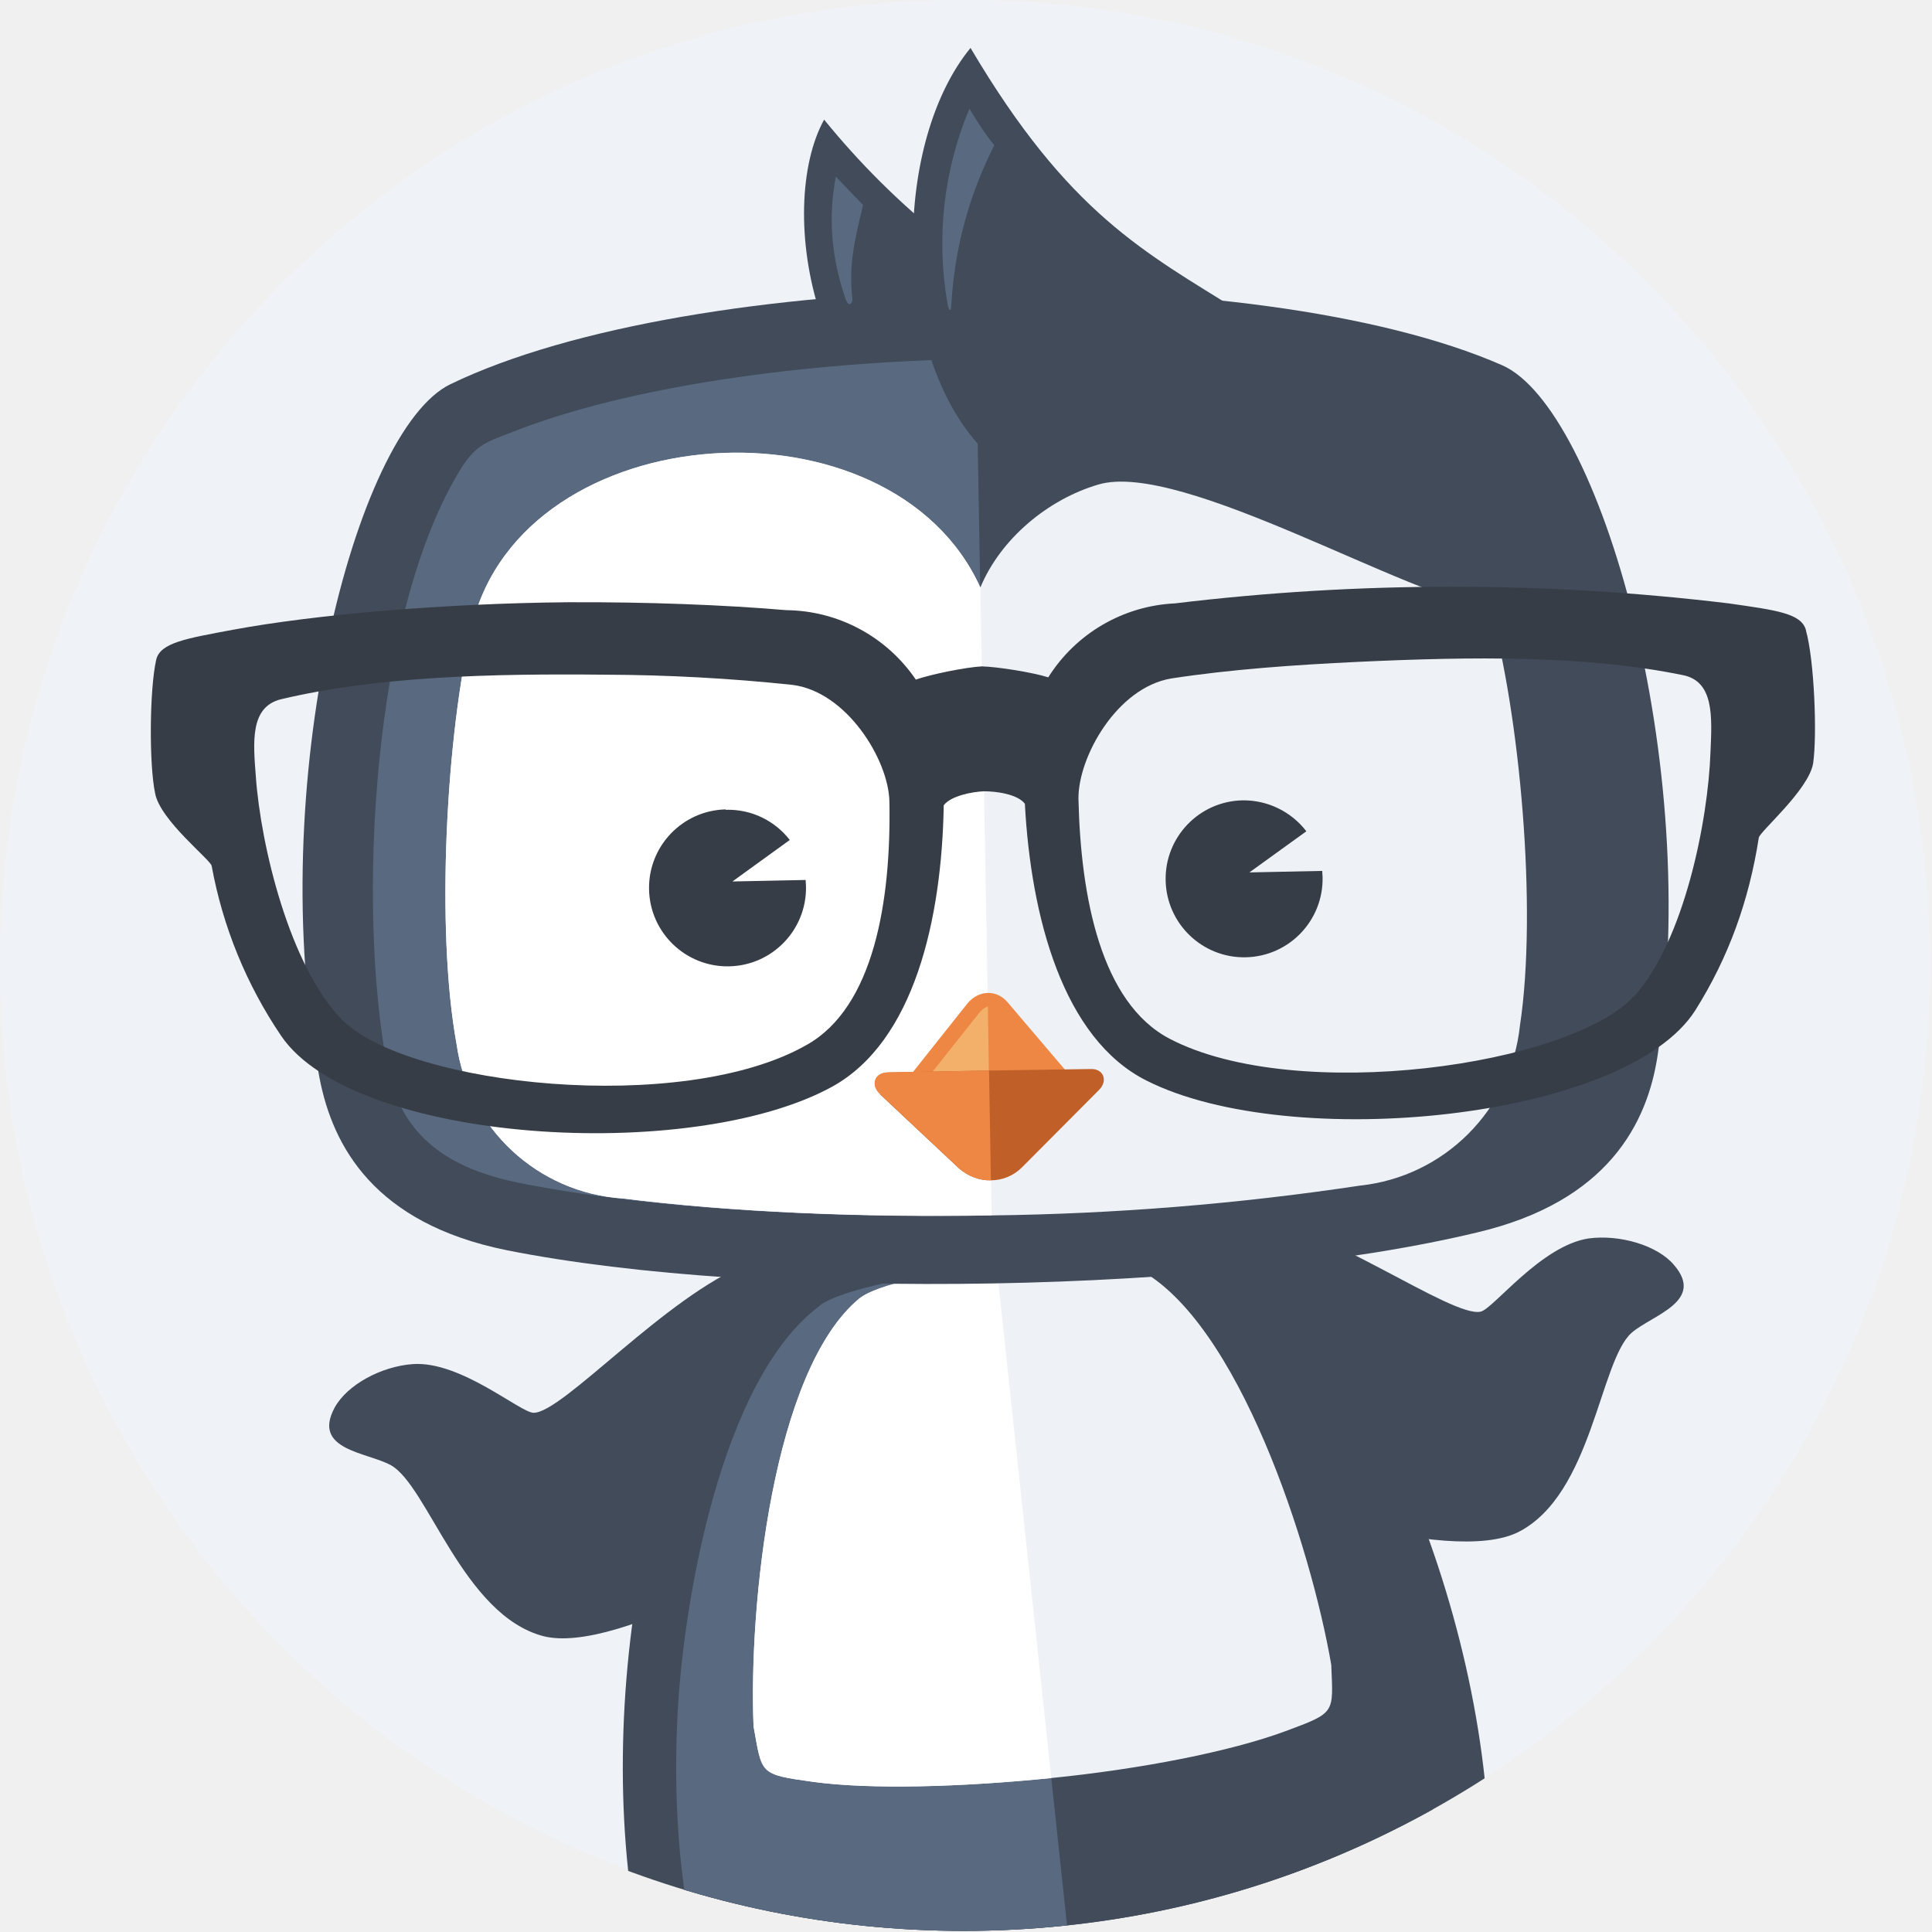
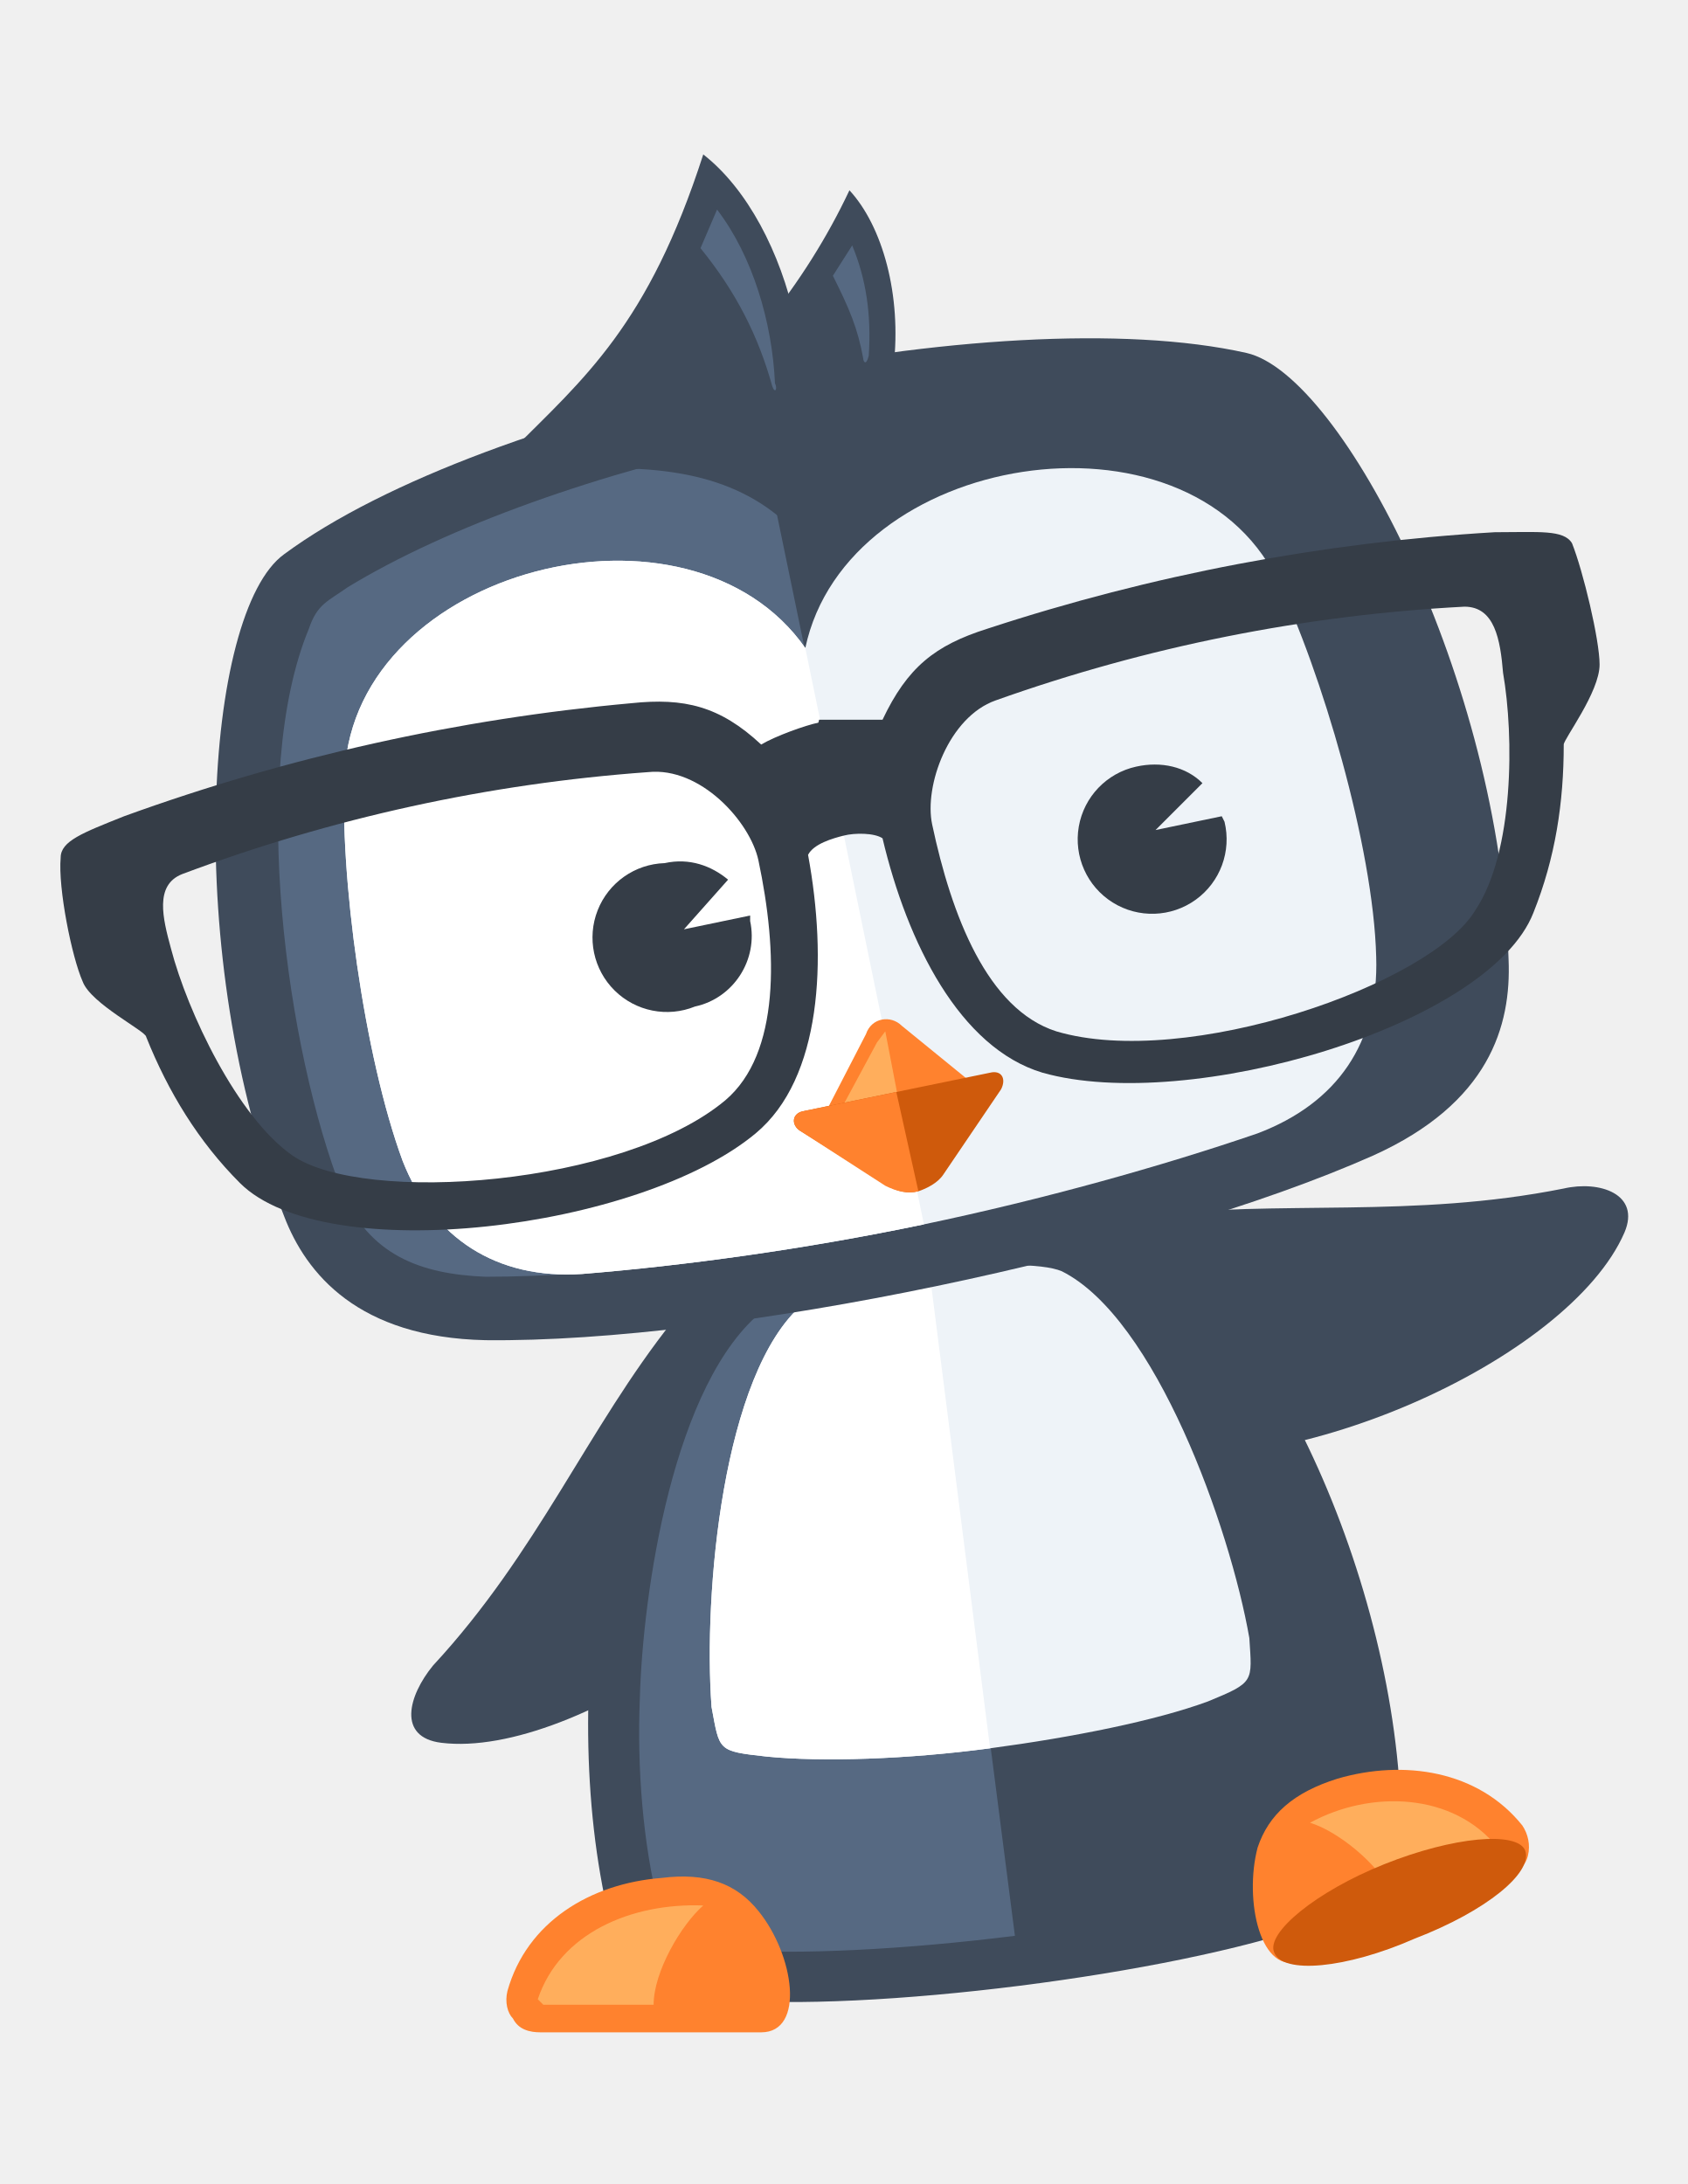
- <svg xmlns="http://www.w3.org/2000/svg" xmlns:xlink="http://www.w3.org/1999/xlink" version="1.1" id="Layer_1" x="0" y="0" viewBox="0 0 512 512" xml:space="preserve" style="height:200px;width:200px">
-   <style>.st1,.st2,.st3,.st4,.st5,.st6{fill-rule:evenodd;clip-rule:evenodd;fill:#414b5a}.st2,.st3,.st4,.st5,.st6{fill:#596980}.st3,.st4,.st5,.st6{fill:#eef2f6}.st4,.st5,.st6{fill:#fff}.st5,.st6{fill:#ee8744}.st6{fill:#f3b06a}.st9{fill:#363d46}</style>
-   <circle cx="255.7" cy="255.7" r="255.7" fill="#eff3f7" />
-   <defs>
-     <circle id="SVGID_1_" cx="255.4" cy="256" r="255.7" />
-   </defs>
-   <clipPath id="SVGID_2_">
-     <use xlink:href="#SVGID_1_" overflow="visible" />
-   </clipPath>
-   <g clip-path="url(#SVGID_2_)">
-     <g id="Arms_3_">
-       <path id="Arm_-_Left_1_" class="st1" d="M239 388.6c-25.4 21.4-75.4 50-95 45-21.3-5.6-30.6-39.8-40.4-45.3-6.4-3.5-21-4-14.9-15.3 3.3-6 12.3-10.9 20.7-11.5 12.7-.9 28.5 12.9 32 12.9 7.7.1 35-30.9 56.8-39.5 28.3-11.1 71.2 28.1 40.7 53.8z" />
-       <path id="Arm_-_Right_1_" class="st1" d="M300 382.1c29.4 15.6 84.3 33 102.4 23.9 19.6-10 21.5-45.3 30-52.8 5.4-4.7 19.6-8.3 11.2-18-4.4-5.2-14.4-8.1-22.6-7-12.6 1.9-25.2 18.6-28.6 19.4-7.6 1.7-40.8-22.8-63.9-26.6-30-4.9-63.5 42.5-28.4 61.1z" />
+ <svg xmlns="http://www.w3.org/2000/svg" version="1.1" id="BusinessDirectoryPlugin_-_Present" x="0" y="0" viewBox="0 0 612 792" xml:space="preserve">
+   <style>.st0,.st1,.st2,.st3,.st4,.st5,.st6{fill-rule:evenodd;clip-rule:evenodd;fill:#3f4b5b}.st1,.st2,.st3,.st4,.st5,.st6{fill:#566982}.st2,.st3,.st4,.st5,.st6{fill:#eef3f8}.st3,.st4,.st5,.st6{fill:#fff}.st4,.st5,.st6{fill:#ff822e}.st5,.st6{fill:#ffae5c}.st6{fill:#cf5a0c}.st8{fill:#353d47}</style>
+   <g id="Arms_1_">
+     <path id="Left_2_" class="st0" d="M324 511c-22 63-115 127-164 121-16-2-12-17-3-28 38-41 56-86 87-125 23-31 96-16 80 32z" />
+     <path id="Right_2_" class="st0" d="M401 526c65 14 168-33 188-79 6-14-9-19-22-16-55 11-103 4-153 10-38 4-63 74-13 85z" />
+   </g>
+   <g id="Body_1_">
+     <path class="st0" d="M266 461c-45 34-65 152-45 235 5 20 10 26 40 29 54 5 164-9 215-27 28-10 32-17 32-37-1-86-50-195-102-217-24-10-119 1-140 17z" />
+     <path class="st0" d="M277 475c-33 26-44 103-45 141-1 25 1 52 7 76 2 12 2 13 24 15 51 5 159-9 207-26 21-7 20-8 20-20-1-52-20-114-48-157-9-16-25-36-43-44-17-7-107 4-122 15z" />
+     <path class="st1" d="M277 475c-33 26-44 103-45 141-1 25 1 52 7 76 2 12 2 13 24 15 26 2 65 0 105-5l-31-241c-26 3-52 9-60 14z" />
+     <g>
+       <path class="st2" d="M258 619c3 16 2 16 20 18 20 2 51 1 81-3s60-10 79-17c17-7 16-7 15-23-7-40-34-116-68-133-7-3-27-3-48 0-20 2-40 7-46 12-29 25-36 105-33 146z" />
+       <path class="st3" d="M258 619c3 16 2 16 20 18 20 2 51 1 81-3l-22-173c-20 2-40 7-46 12-29 25-36 105-33 146z" />
    </g>
-     <g id="Body_3_">
-       <path class="st1" d="M208.8 334.6c-35.6 26.2-53 117.8-38.8 183.4 3.4 15.5 7.5 20 31.2 22.7 41.5 4.7 128.2-4.5 167.8-17.9 22.6-7.6 25.6-12.9 25.7-28.8.1-67.1-36.3-153-76.6-171-18.3-8.4-93.1-.4-109.3 11.6z" />
-       <path class="st1" d="M217.3 346c-26.4 19.5-36.4 79.3-37.8 109.4-.9 19.7.1 40.3 4.4 59.6 2 9.1 1.6 9.7 19 11.7 39.5 4.4 123.8-4.5 161.5-17.3 16.6-5.5 16-6 16-15.4a255 255 0 00-34.8-123.3c-7.6-12.4-19.8-28.7-33.3-34.8-13.5-6-83.2 1.4-95 10.1z" />
-       <path class="st2" d="M217.3 346c-26.4 19.5-36.4 79.3-37.8 109.4-.9 19.7.1 40.3 4.4 59.6 2 9.1 1.6 9.7 19 11.7a423 423 0 0081.4-2.2l-20.2-189c-20.6 2.1-41 6.1-46.9 10.5z" />
+   </g>
+   <g id="Feet">
+     <g id="Feet_-_Left_3_">
+       <path class="st4" d="M276 737h-80c-4 0-8-1-10-5-2-2-3-6-2-10 7-25 30-39 56-41 16-2 27 2 35 12 13 16 17 44 1 44z" />
+       <path class="st5" d="M255 691c-8 7-18 24-18 36h-40l-2-2c8-24 34-35 60-34z" />
+     </g>
+     <g id="Feet_-_Right_3_">
+       <path class="st4" d="M472 711l75-30c3-2 6-4 7-8s0-8-2-11c-16-20-43-24-67-17-16 5-25 13-29 25-5 19 1 47 16 41z" />
+       <path class="st5" d="M475 661c10 3 25 15 30 26l37-15 1-2c-16-20-46-21-68-9z" />
+       <path class="st6" d="M502 676c25-10 48-12 51-5 3 8-14 22-40 32-25 11-48 13-51 5-3-7 15-22 40-32z" />
+     </g>
+   </g>
+   <g id="Head_4_">
+     <g id="Head_3_">
+       <path class="st0" d="M103 201c-29 21-37 146 0 240 8 21 27 44 73 45 88 1 241-31 322-67 42-19 50-47 49-71-3-100-60-212-95-220-89-20-276 19-349 73z" />
+       <path class="st0" d="M454 157c41 40 68 138 70 192 1 25-13 39-35 49-79 35-227 66-313 65-24-1-43-8-52-31-20-51-34-150-13-204 4-9 8-10 15-15 71-44 226-77 309-64 9 1 13 1 19 8z" />
+       <path class="st1" d="M112 228c-22 53-8 153 12 204 10 23 28 30 52 31 43 0 102-7 159-19l-59-285c-58 12-114 32-150 54-7 5-11 6-14 15z" />
      <g>
-         <path class="st3" d="M199.7 457.5c2.3 12.7 1.4 12.7 15.7 14.7 15.3 2.1 39.4 1.4 63.2-1s47.4-7 62-12.4c13.5-5 12.7-4.7 12.2-17.6-5.4-31.3-24.6-91.2-51.3-105-5.3-2.7-21.4-2.5-37.4-.8s-31.8 5-36.4 8.7c-23 19.1-29.3 81.6-28 113.4z" />
-         <path class="st4" d="M199.7 457.5c2.3 12.7 1.4 12.7 15.7 14.7 15.3 2.1 39.4 1.4 63.2-1l-14.5-135.8c-16 1.8-31.8 5-36.4 8.8-23 19-29.3 81.5-28 113.3z" />
+         <path class="st2" d="M335 444c-43 9-87 15-124 18-31 2-54-13-65-41-14-38-23-104-21-141 4-74 125-105 167-45 15-71 138-91 171-25 16 33 35 97 36 137 1 31-14 53-43 64-35 12-78 24-121 33z" />
+         <path class="st3" d="M292 235l43 209c-43 9-87 15-124 18-31 2-54-13-65-41-14-38-23-104-21-141 4-74 125-105 167-45z" />
      </g>
    </g>
-     <g id="Feet_3_">
-       <path class="st5" d="M215.5 547.7l-62.6 6.7c-3 .3-5.7-.7-7.8-3-2-2.1-2.9-5-2.5-7.9 3.2-20.1 20.5-32.8 39.9-36.8 12.3-2.5 21.7-.2 28.7 6.9 10.8 11 16.9 32.8 4.3 34.1z" id="Feet_-_Left_3_" />
-       <g id="Feet_-_Right_3_">
-         <path class="st5" d="M356.5 532.7l62.7-6.7a9 9 0 007-4.5 9 9 0 00.7-8.3c-7.3-19-26.8-27.8-46.7-27.6-12.5.2-21.3 4.4-26.6 12.8-8.4 13.1-9.6 35.6 3 34.3z" />
-         <path class="st6" d="M369.4 495.2a46.1 46.1 0 0116.6 26.5l31.5-3.4c.8 0 1-.8.8-1.6-7.7-18.2-29.5-25-49-21.5z" />
+     <g id="Eyes_2_">
+       <path id="Eyes_7_" d="M412 278a27 27 0 1032 20l-1-2-24 5 17-17c-6-6-15-8-24-6zm-171 35a27 27 0 1011 52c14-3 23-17 20-31v-2l-24 5 16-18c-6-5-14-8-23-6z" fill-rule="evenodd" clip-rule="evenodd" fill="#353d47" />
+       <g id="Eyeglasses_3_">
+         <path class="st8" d="M22 311c0-6 8-9 23-15a733 733 0 01184-41c19-2 32 1 47 15 5-3 16-7 21-8l7 9 6 24-4 8c-4 1-11 3-13 7 7 38 5 81-19 101-42 35-156 49-187 18-15-15-26-33-34-53 0-2-20-12-23-20-4-9-9-34-8-45zm84 108c26 18 120 11 157-20 20-17 19-54 12-87-3-14-21-34-40-32a605 605 0 00-169 37c-10 4-7 16-4 27 6 23 24 61 44 75z" />
+         <path class="st8" d="M570 197c-3-5-12-4-28-4a727 727 0 00-184 35c-19 6-29 14-38 33h-23l-3 12 5 24 7 6c4-1 11-1 14 1 9 38 28 76 58 85 53 15 162-17 178-58 8-20 11-40 11-61 0-2 13-19 13-29 0-9-6-34-10-44zm-35 133c-16 27-105 58-152 44-25-8-38-42-45-75-3-14 6-39 23-45a600 600 0 01170-34c11 0 13 12 14 24 4 23 4 65-10 86z" />
      </g>
    </g>
-     <g id="Head_5_">
-       <g id="Head_8_">
-         <path class="st1" d="M119.4 101.8C94 114 69.9 209 84.7 285.8c3.5 18 14.5 38.4 49.5 45.5 68 13.6 190 11.5 257.3-4.7 34.7-8.2 45.1-29 47.8-47 12-77.4-15.5-171.5-41.2-182.8-65.2-28.6-214.5-26-278.7 5z" />
-         <path class="st1" d="M396 119c25.2 37.2 32 115.6 25.3 157.8-3 19.2-15.8 27.8-34 32.2-65.5 15.6-183.5 17.7-249.6 4.5-18.4-3.7-31.4-12-35.1-31-8-42-4.2-120.5 19.8-158.7 3.9-6.1 6.9-6.8 13.5-9.4C196.5 90.5 320.7 88.3 382 110c6.8 2.4 9.9 3 14 9z" />
-         <path class="st2" d="M122.4 123.8c-24 38.2-27.8 116.8-19.8 158.7 3.7 19 16.7 27.3 35.1 31 33 6.6 79 9.5 125 8.6l-4-227c-46.3.8-92.5 7.4-122.7 19.3-6.7 2.6-9.7 3.3-13.6 9.4z" />
-         <g>
-           <path class="st3" d="M262.8 322c-34.4.7-69-.8-97.8-4.4a47.6 47.6 0 01-44-40.9c-5.6-30.6-2.7-82.6 4.1-110.9 13.7-56.1 111.1-62.2 134.7-10.1 5.4-13 18-23.4 31.3-27.3 22-6.5 83.2 30.6 103.7 32.5 7.9 28 12.7 79.9 8 110.9a47.7 47.7 0 01-42.4 42.4 715.5 715.5 0 01-97.6 7.9z" />
-           <path class="st4" d="M259.8 155.7l3 166.4c-34.4.6-69-.9-97.8-4.5a47.6 47.6 0 01-44-40.9c-5.6-30.6-2.7-82.6 4.1-110.9 13.6-56 111.1-62.2 134.7-10.1z" />
-         </g>
-       </g>
-       <g id="Eyes_5_">
-         <path id="Eyes_6_" d="M329.3 212.1a20.8 20.8 0 1021.2 20.4l-.1-1.7-19.3.4 15.1-10.9a21 21 0 00-17-8.2zm-137 2.4a20.8 20.8 0 1021.3 20.5l-.1-1.8-19.4.4 15.2-11c-3.9-5-10-8.2-17-8z" fill-rule="evenodd" clip-rule="evenodd" fill="#363d46" />
-         <g id="Eyeglasses_3_">
-           <path class="st9" d="M41.4 174.8c1.1-4.5 8-5.6 20.3-7.9 21.5-4 55.8-7 88.8-7.3 21-.1 41.5.7 57.9 2.1a42 42 0 0134.3 18.4c4-1.4 13.3-3.3 17.5-3.5l4.1 8 .4 19.8-3.9 5.3c-3.1.1-8.8 1.2-10.7 3.7-.5 30.1-7.8 62.6-29.6 74.6-37.4 20.5-126.7 15-146-13.5a118.1 118.1 0 01-18.4-45c-.2-1.6-13.7-12.1-15-19.3-1.6-7.6-1.5-27.4.3-35.4zm49.2 95.4c17.3 17.6 90.3 25.5 123.2 6.7 17.8-10 22.4-38.2 21.9-64.5-.2-11-11.3-29.1-25.7-30.9a487.7 487.7 0 00-49.7-2.7c-30.1-.3-60 .4-85.8 6.5-8.3 2-7.4 11.4-6.7 20.5 1.3 18.4 9 50.3 22.8 64.4z" />
-           <path class="st9" d="M478.6 167c-1.2-4.5-8-5.3-20.5-7.1a612.3 612.3 0 00-146.7 0 42 42 0 00-33.6 19.6c-4.1-1.3-13.4-2.8-17.6-2.9l-3.9 8.2.4 19.7 4.1 5.2c3.1 0 8.8.7 10.8 3.3 1.6 30 10.1 62.3 32.3 73.4 38.1 19.2 127 10.4 145.4-18.7 8.8-14 14.2-29 16.8-45.7.2-1.6 13.2-12.6 14.4-19.7 1.1-7.6.3-27.4-1.9-35.2zM433 264c-16.6 18.3-89.4 28.8-123 11.3-18.2-9.5-23.6-37.4-24.2-63.6-.1-11.1 10.2-29.5 24.6-31.9 15.6-2.4 32.6-3.6 49.5-4.4 30.1-1.4 60.1-1.8 86 3.5 8.4 1.6 7.8 11.1 7.4 20.3-.6 18.2-7 50.3-20.3 64.9z" />
-         </g>
-       </g>
-       <g id="Beak_3_">
-         <path class="st5" d="M239.4 287.3l17-21.4c3-3.6 7.8-3.7 10.7-.2l17.7 20.8-45.4.8z" />
-         <path class="st6" d="M261.8 266.7l.3 20.2-17.5.3 14.6-18.4c.7-1 1.6-1.7 2.6-2.1z" />
-         <path d="M233.2 290l21 19.7c2.4 2 5.3 3.2 8.4 3.1 3 0 6-1.2 8.2-3.4l20.4-20.5c2.5-2.4 1.3-5.7-2.1-5.6l-27 .4-26.8.5c-3.6.2-4.6 3.4-2 5.8z" fill-rule="evenodd" clip-rule="evenodd" fill="#c06028" />
-         <path class="st5" d="M262.6 312.8c-3 0-6-1-8.3-3.1l-21-19.7c-2.7-2.4-1.6-5.7 1.8-5.8l27-.5.5 29.1z" />
-       </g>
-       <g id="Hair_3_">
-         <path class="st1" d="M217.4 83.3c-6.3-19.2-5.5-39.8 1-51.6 18.5 22.8 43 43 69.5 54.5-20.2.5-39.6.9-61.4 2.6-5.8.4-8.5-3.5-9.1-5.5z" />
-         <path class="st2" d="M228.8 54.4l-7.3-7.6c-2 10.6-1.3 21 2.5 32.2 1 3 2 1 1.9.3-1-9.2.5-15.2 2.8-24.9z" />
-         <g>
-           <path class="st1" d="M259.1 117.6c-23.1-26.3-22-80.4-1.9-104.9 26 44 46.1 54.1 71.6 70 2.2 1.5 1.8 6.5-1.5 6.8-33.7 3.7-55 10.9-68.2 28z" />
-           <path class="st2" d="M263.5 38.5c-2.6-3.2-4.6-6.4-6.6-9.7a92.5 92.5 0 00-5.8 51.7c.2 1.3.9 2.8 1 .4.8-14 4.2-28.2 11.4-42.4z" />
-         </g>
+     <g id="Beak_1_">
+       <path class="st4" d="M298 406l16-31c2-6 9-7 13-3l27 22-56 12z" />
+       <path class="st5" d="M321 374l5 26-22 4 14-26 3-4z" />
+       <path class="st6" d="M290 410l32 20c3 2 7 3 11 2 3-1 7-3 9-6l21-31c2-4 0-7-4-6l-34 7-34 7c-4 1-4 5-1 7z" />
+       <path class="st4" d="M333 432c-4 1-8 0-12-2l-31-20c-3-2-3-6 1-7l34-7 8 36z" />
+     </g>
+     <g id="Hair_1_">
+       <path class="st0" d="M324 133c3-26-4-51-16-64-16 34-41 65-71 88 26-6 50-11 77-15 8-1 10-6 10-9z" />
+       <path class="st1" d="M302 100l7-11c5 12 7 25 6 40-1 4-2 2-2 1-2-11-5-18-11-30z" />
+       <g>
+         <path class="st0" d="M282 187c21-39 5-106-27-131-20 62-43 81-70 108-2 2 0 8 4 8 43-5 72-2 93 15z" />
+         <path class="st1" d="M254 90l6-14c13 17 20 41 21 63 1 2 0 4-1 1-5-18-13-34-26-50z" />
      </g>
    </g>
  </g>
</svg>
